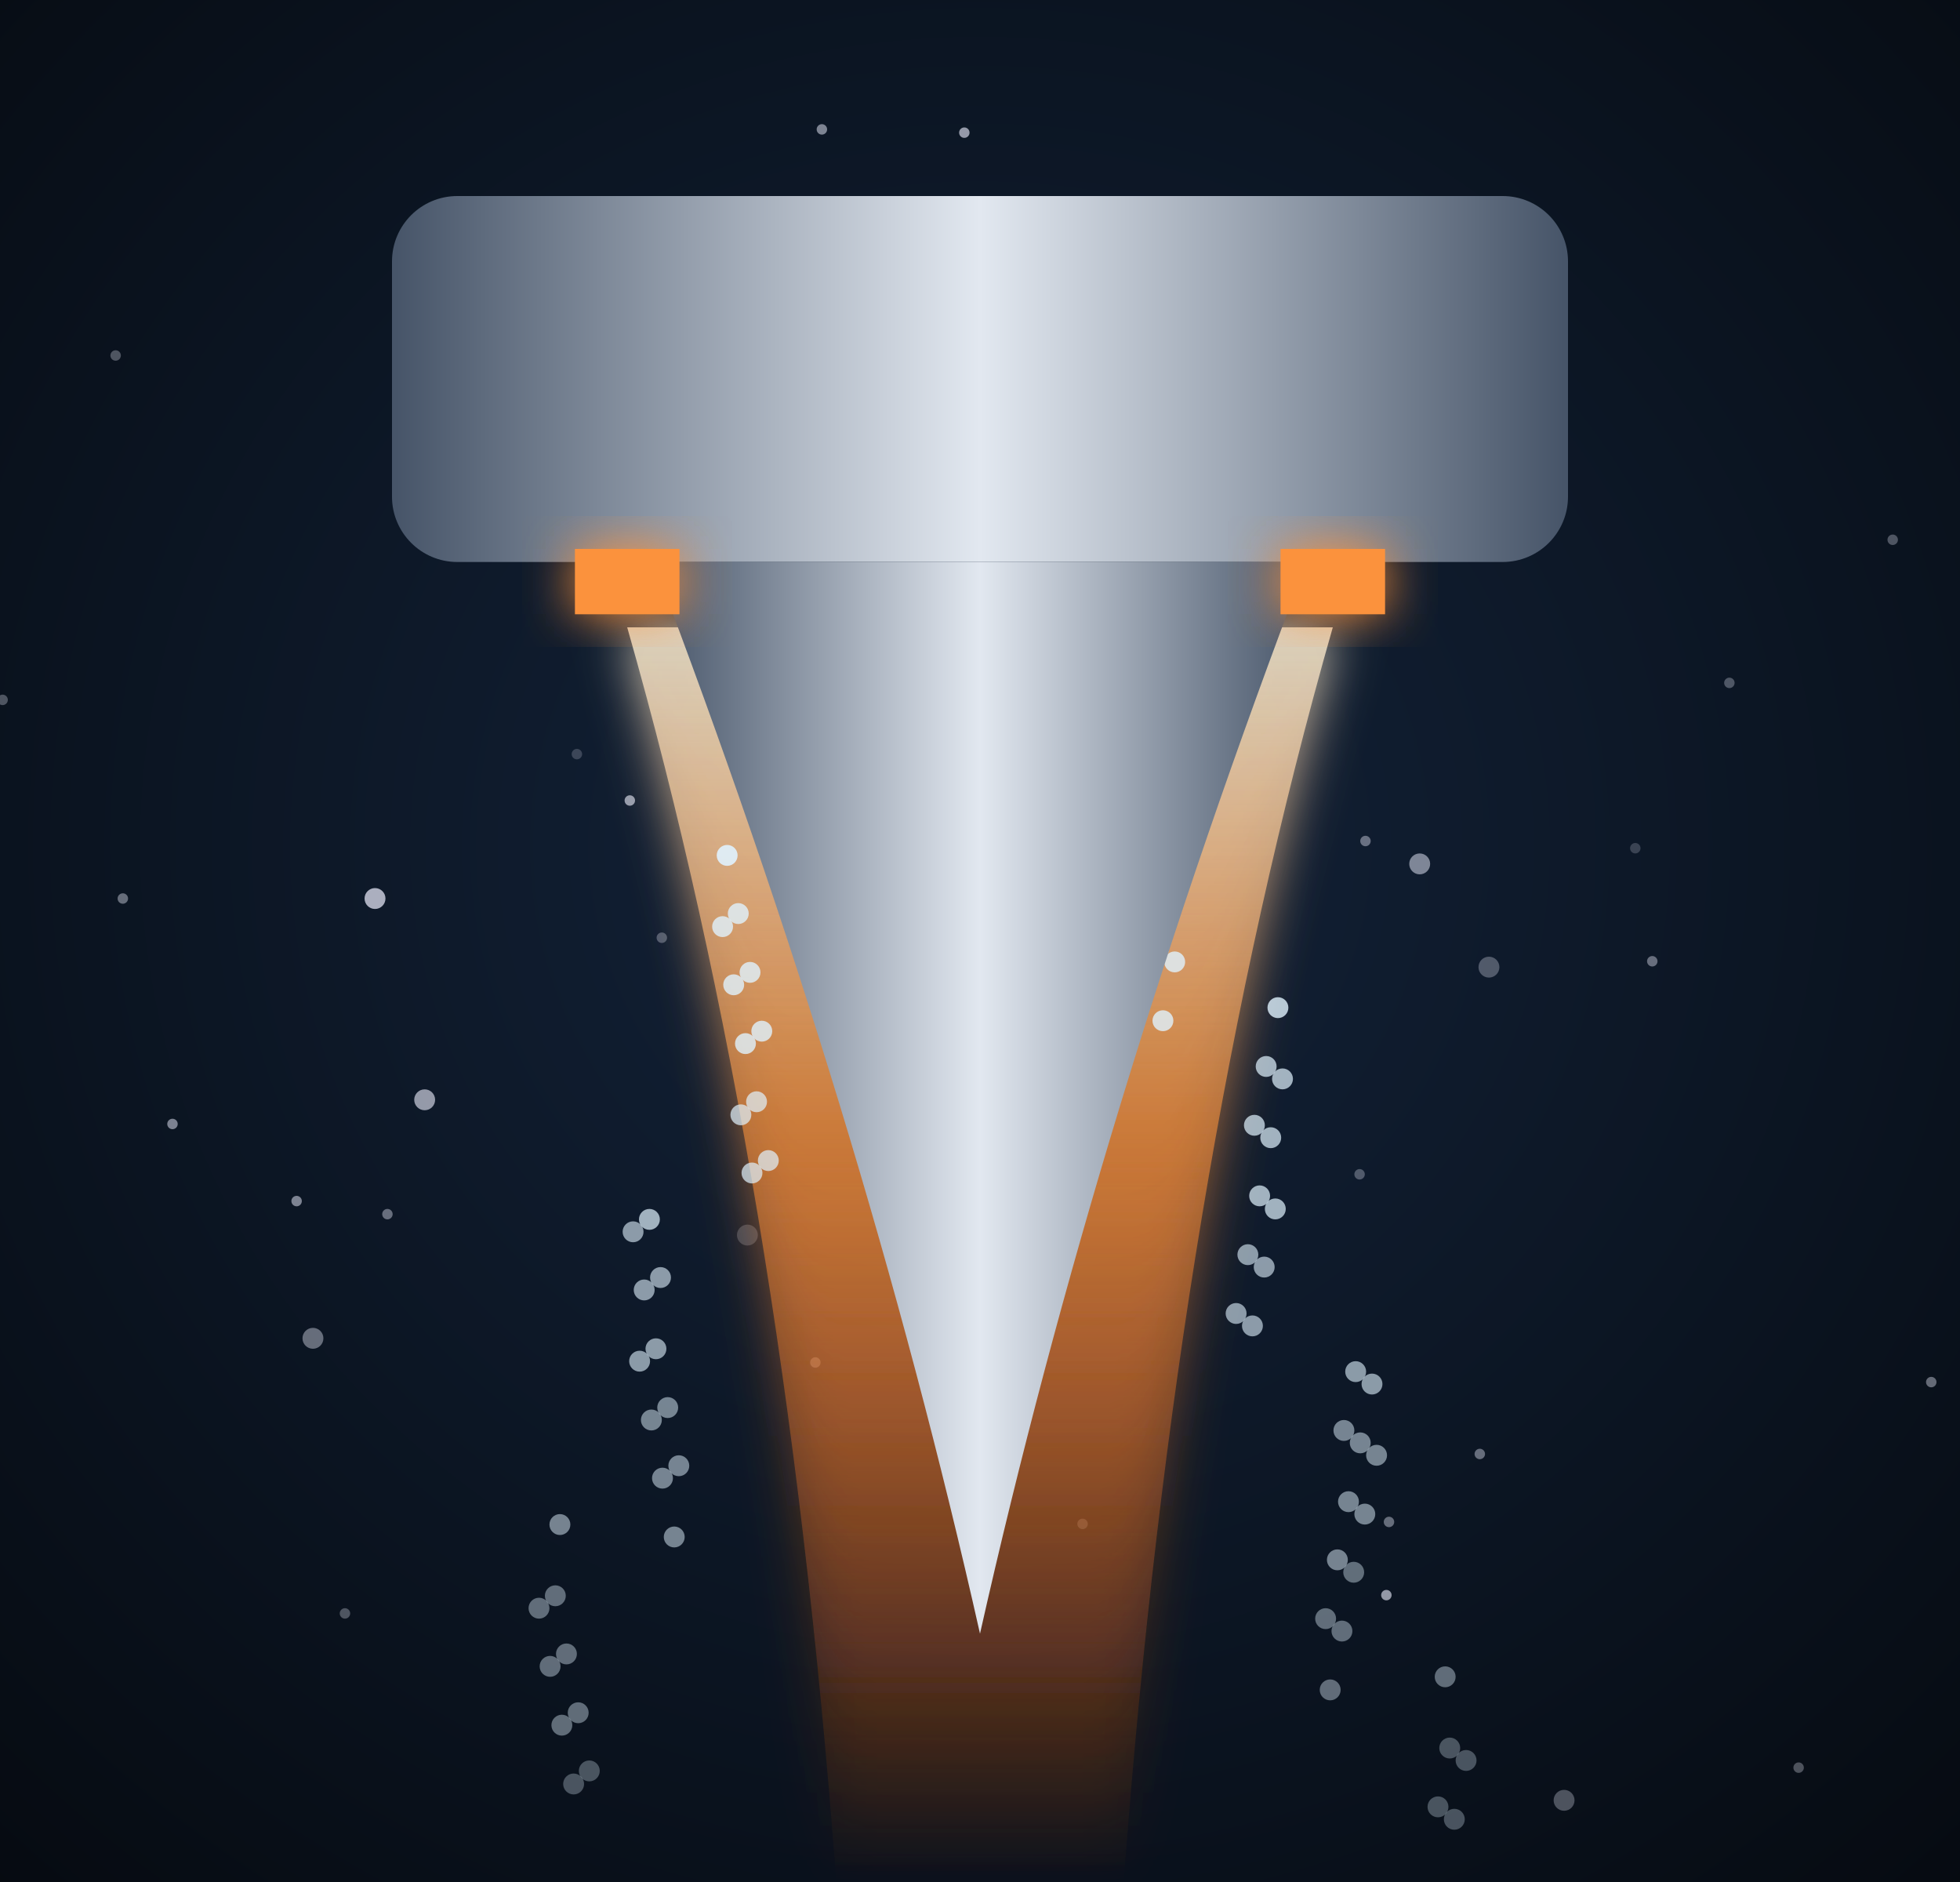
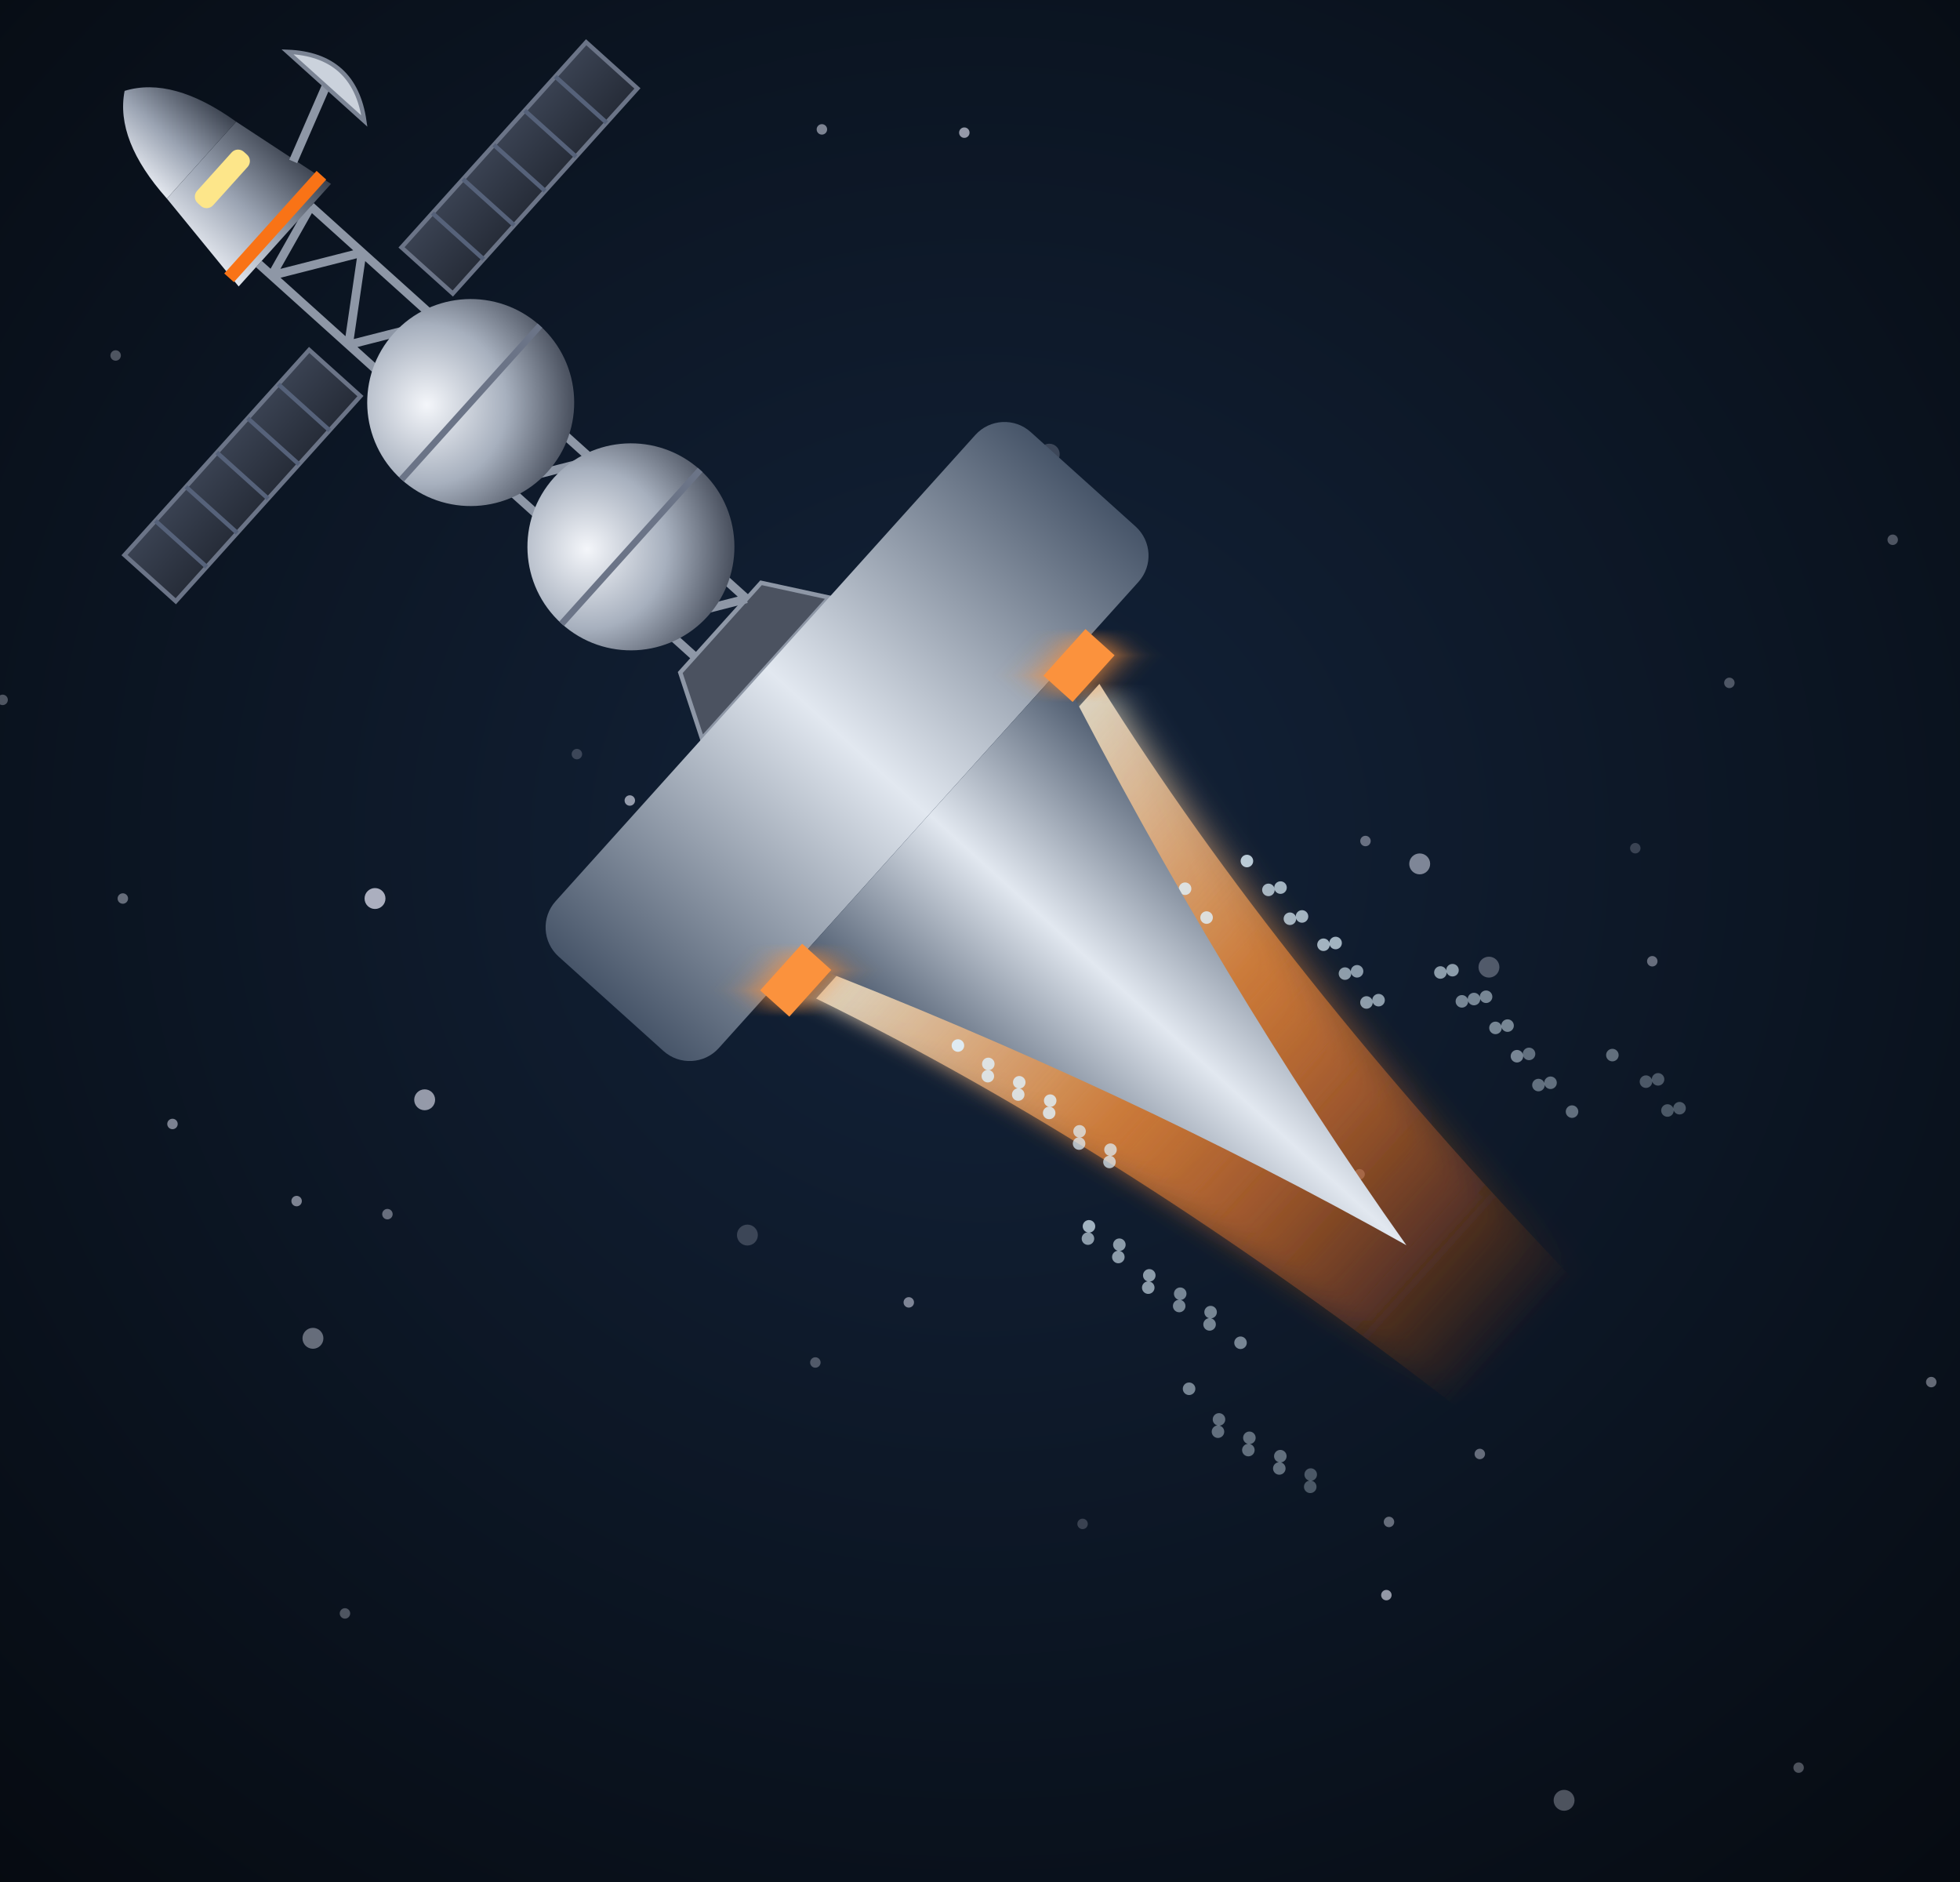
<svg xmlns="http://www.w3.org/2000/svg" viewBox="0 0 300 288" width="300" height="288">
  <defs>
    <filter id="glow" x="-50%" y="-50%" width="200%" height="200%">
      <feGaussianBlur stdDeviation="4" result="b" />
      <feMerge>
        <feMergeNode in="b" />
        <feMergeNode in="SourceGraphic" />
      </feMerge>
    </filter>
    <filter id="soft" x="-50%" y="-50%" width="200%" height="200%">
      <feGaussianBlur stdDeviation="9" />
    </filter>
    <radialGradient id="bg" cx="50%" cy="45%" r="85%">
      <stop offset="0%" stop-color="#13233a" />
      <stop offset="100%" stop-color="#04070b" />
    </radialGradient>
    <linearGradient id="spike" x1="0" y1="0" x2="1" y2="0">
      <stop offset="0" stop-color="#475569" stop-opacity="1" />
      <stop offset="0.5" stop-color="#e2e8f0" stop-opacity="1" />
      <stop offset="1" stop-color="#475569" stop-opacity="1" />
    </linearGradient>
    <linearGradient id="ex" x1="0" y1="0" x2="0" y2="1">
      <stop offset="0" stop-color="#fff1d6" stop-opacity="1" />
      <stop offset="0.4" stop-color="#fb923c" stop-opacity="0.75" />
      <stop offset="1" stop-color="#ea580c" stop-opacity="0" />
+     </linearGradient>
+     <linearGradient id="shHull" x1="0" y1="0" x2="1" y2="0">
+       <stop offset="0" stop-color="#e3e7ee" stop-opacity="1" />
+       <stop offset="0.45" stop-color="#9aa3b2" stop-opacity="1" />
+       <stop offset="1" stop-color="#3b424f" stop-opacity="1" />
+     </linearGradient>
+     <radialGradient id="shTank" cx="35%" cy="35%" r="70%">
+       <stop offset="0" stop-color="#f4f6fa" stop-opacity="1" />
+       <stop offset="0.55" stop-color="#a7b0be" stop-opacity="1" />
+       <stop offset="1" stop-color="#4b5260" stop-opacity="1" />
+     </radialGradient>
+     <linearGradient id="shRad" x1="0" y1="0" x2="0" y2="1">
+       <stop offset="0" stop-color="#3a4252" stop-opacity="1" />
+       <stop offset="1" stop-color="#262c38" stop-opacity="1" />
+     </linearGradient>
+     <linearGradient id="shPv" x1="0" y1="0" x2="0" y2="1">
+       <stop offset="0" stop-color="#1e3a8a" stop-opacity="1" />
+       <stop offset="1" stop-color="#172554" stop-opacity="1" />
    </linearGradient>
  </defs>
  <rect width="300" height="288" fill="url(#bg)" />
  <circle cx="252.9" cy="147.1" r="0.8" fill="#eef0ff" opacity="0.4" />
  <circle cx="139.1" cy="199.3" r="0.8" fill="#eef0ff" opacity="0.5" />
  <circle cx="264.7" cy="104.5" r="0.8" fill="#eef0ff" opacity="0.3" />
  <circle cx="159.5" cy="136.6" r="1.6" fill="#eef0ff" opacity="0.4" />
  <circle cx="275.3" cy="270.5" r="0.8" fill="#eef0ff" opacity="0.3" />
  <circle cx="52.8" cy="246.9" r="0.8" fill="#eef0ff" opacity="0.3" />
  <circle cx="88.3" cy="115.4" r="0.8" fill="#eef0ff" opacity="0.2" />
  <circle cx="0.4" cy="107.1" r="0.8" fill="#eef0ff" opacity="0.3" />
  <circle cx="96.4" cy="122.5" r="0.8" fill="#eef0ff" opacity="0.6" />
  <circle cx="239.4" cy="275.5" r="1.6" fill="#eef0ff" opacity="0.3" />
  <circle cx="114.4" cy="189" r="1.6" fill="#eef0ff" opacity="0.2" />
  <circle cx="295.6" cy="211.5" r="0.8" fill="#eef0ff" opacity="0.4" />
  <circle cx="212.6" cy="232.9" r="0.8" fill="#eef0ff" opacity="0.4" />
  <circle cx="217.3" cy="132.2" r="1.6" fill="#eef0ff" opacity="0.5" />
  <circle cx="250.3" cy="129.8" r="0.8" fill="#eef0ff" opacity="0.2" />
  <circle cx="208.1" cy="179.7" r="0.8" fill="#eef0ff" opacity="0.3" />
  <circle cx="209" cy="128.7" r="0.8" fill="#eef0ff" opacity="0.4" />
  <circle cx="160.6" cy="69.5" r="1.6" fill="#eef0ff" opacity="0.2" />
  <circle cx="125.8" cy="19.8" r="0.8" fill="#eef0ff" opacity="0.5" />
  <circle cx="289.7" cy="82.6" r="0.8" fill="#eef0ff" opacity="0.3" />
  <circle cx="226.5" cy="222.5" r="0.8" fill="#eef0ff" opacity="0.4" />
  <circle cx="165.7" cy="233.2" r="0.8" fill="#eef0ff" opacity="0.2" />
  <circle cx="59.3" cy="185.8" r="0.8" fill="#eef0ff" opacity="0.4" />
  <circle cx="47.9" cy="204.8" r="1.6" fill="#eef0ff" opacity="0.4" />
  <circle cx="227.9" cy="148" r="1.6" fill="#eef0ff" opacity="0.3" />
  <circle cx="17.7" cy="54.4" r="0.8" fill="#eef0ff" opacity="0.3" />
  <circle cx="124.8" cy="208.5" r="0.8" fill="#eef0ff" opacity="0.3" />
  <circle cx="212.2" cy="244.1" r="0.8" fill="#eef0ff" opacity="0.6" />
  <circle cx="65" cy="168.3" r="1.6" fill="#eef0ff" opacity="0.6" />
  <circle cx="57.4" cy="137.5" r="1.6" fill="#eef0ff" opacity="0.7" />
  <circle cx="18.8" cy="137.5" r="0.8" fill="#eef0ff" opacity="0.4" />
  <circle cx="101.3" cy="143.5" r="0.8" fill="#eef0ff" opacity="0.3" />
  <circle cx="45.4" cy="183.8" r="0.8" fill="#eef0ff" opacity="0.5" />
  <circle cx="147.6" cy="20.3" r="0.8" fill="#eef0ff" opacity="0.6" />
  <circle cx="26.4" cy="172" r="0.8" fill="#eef0ff" opacity="0.5" />
-   <path d="M96,96 Q120,180 128,288 L172,288 Q180,180 204,96 Z" fill="url(#ex)" filter="url(#glow)" opacity="0.85" />
-   <circle cx="132" cy="120" r="1.6" fill="#e0f2fe" opacity="0.9" />
-   <circle cx="205.7" cy="218.9" r="1.6" fill="#e0f2fe" opacity="0.5" />
-   <circle cx="116.6" cy="157.8" r="1.6" fill="#e0f2fe" opacity="0.8" />
-   <circle cx="221.2" cy="256.6" r="1.6" fill="#e0f2fe" opacity="0.4" />
-   <circle cx="101.1" cy="195.5" r="1.6" fill="#e0f2fe" opacity="0.6" />
-   <circle cx="176.6" cy="134.4" r="1.6" fill="#e0f2fe" opacity="0.8" />
-   <circle cx="85.7" cy="233.3" r="1.6" fill="#e0f2fe" opacity="0.5" />
-   <circle cx="192" cy="172.2" r="1.6" fill="#e0f2fe" opacity="0.7" />
-   <circle cx="90.2" cy="271" r="1.6" fill="#e0f2fe" opacity="0.3" />
-   <circle cx="207.5" cy="209.9" r="1.6" fill="#e0f2fe" opacity="0.6" />
-   <circle cx="114.8" cy="148.8" r="1.6" fill="#e0f2fe" opacity="0.8" />
-   <circle cx="202.9" cy="247.7" r="1.6" fill="#e0f2fe" opacity="0.4" />
-   <circle cx="99.4" cy="186.6" r="1.6" fill="#e0f2fe" opacity="0.7" />
-   <circle cx="178.4" cy="125.4" r="1.6" fill="#e0f2fe" opacity="0.9" />
-   <circle cx="103.9" cy="224.3" r="1.6" fill="#e0f2fe" opacity="0.5" />
-   <circle cx="193.8" cy="163.2" r="1.6" fill="#e0f2fe" opacity="0.7" />
-   <circle cx="88.5" cy="262.1" r="1.6" fill="#e0f2fe" opacity="0.4" />
-   <circle cx="189.2" cy="201" r="1.6" fill="#e0f2fe" opacity="0.6" />
-   <circle cx="113" cy="139.8" r="1.6" fill="#e0f2fe" opacity="0.8" />
-   <circle cx="204.7" cy="238.7" r="1.6" fill="#e0f2fe" opacity="0.5" />
-   <circle cx="117.6" cy="177.6" r="1.6" fill="#e0f2fe" opacity="0.7" />
-   <circle cx="220.1" cy="276.5" r="1.6" fill="#e0f2fe" opacity="0.3" />
-   <circle cx="102.2" cy="215.4" r="1.6" fill="#e0f2fe" opacity="0.5" />
-   <circle cx="195.6" cy="154.2" r="1.6" fill="#e0f2fe" opacity="0.8" />
-   <circle cx="86.7" cy="253.1" r="1.6" fill="#e0f2fe" opacity="0.4" />
-   <circle cx="191" cy="192" r="1.6" fill="#e0f2fe" opacity="0.6" />
-   <circle cx="111.3" cy="130.9" r="1.6" fill="#e0f2fe" opacity="0.9" />
-   <circle cx="206.4" cy="229.8" r="1.6" fill="#e0f2fe" opacity="0.5" />
-   <circle cx="115.8" cy="168.6" r="1.6" fill="#e0f2fe" opacity="0.7" />
-   <circle cx="221.9" cy="267.5" r="1.6" fill="#e0f2fe" opacity="0.3" />
-   <circle cx="100.4" cy="206.4" r="1.6" fill="#e0f2fe" opacity="0.6" />
-   <circle cx="177.3" cy="145.3" r="1.6" fill="#e0f2fe" opacity="0.8" />
-   <circle cx="85" cy="244.2" r="1.6" fill="#e0f2fe" opacity="0.4" />
-   <circle cx="192.8" cy="183" r="1.6" fill="#e0f2fe" opacity="0.7" />
-   <circle cx="129.5" cy="121.9" r="1.6" fill="#e0f2fe" opacity="0.9" />
-   <circle cx="208.2" cy="220.8" r="1.6" fill="#e0f2fe" opacity="0.5" />
-   <circle cx="114.1" cy="159.7" r="1.6" fill="#e0f2fe" opacity="0.8" />
-   <circle cx="203.6" cy="258.6" r="1.6" fill="#e0f2fe" opacity="0.4" />
-   <circle cx="98.6" cy="197.4" r="1.6" fill="#e0f2fe" opacity="0.6" />
-   <circle cx="179.1" cy="136.3" r="1.6" fill="#e0f2fe" opacity="0.8" />
-   <circle cx="103.2" cy="235.2" r="1.6" fill="#e0f2fe" opacity="0.5" />
-   <circle cx="194.5" cy="174.1" r="1.6" fill="#e0f2fe" opacity="0.7" />
-   <circle cx="87.8" cy="273" r="1.6" fill="#e0f2fe" opacity="0.3" />
-   <circle cx="210" cy="211.8" r="1.6" fill="#e0f2fe" opacity="0.6" />
-   <circle cx="112.3" cy="150.7" r="1.6" fill="#e0f2fe" opacity="0.8" />
-   <circle cx="205.4" cy="249.6" r="1.6" fill="#e0f2fe" opacity="0.4" />
-   <circle cx="96.9" cy="188.5" r="1.6" fill="#e0f2fe" opacity="0.6" />
-   <circle cx="180.8" cy="127.4" r="1.6" fill="#e0f2fe" opacity="0.9" />
-   <circle cx="101.4" cy="226.2" r="1.6" fill="#e0f2fe" opacity="0.5" />
-   <circle cx="196.3" cy="165.1" r="1.6" fill="#e0f2fe" opacity="0.7" />
-   <circle cx="86" cy="264" r="1.6" fill="#e0f2fe" opacity="0.4" />
-   <circle cx="191.7" cy="202.9" r="1.6" fill="#e0f2fe" opacity="0.6" />
-   <circle cx="110.6" cy="141.8" r="1.6" fill="#e0f2fe" opacity="0.8" />
-   <circle cx="207.2" cy="240.6" r="1.6" fill="#e0f2fe" opacity="0.4" />
-   <circle cx="115.1" cy="179.5" r="1.6" fill="#e0f2fe" opacity="0.7" />
-   <circle cx="222.6" cy="278.4" r="1.6" fill="#e0f2fe" opacity="0.3" />
-   <circle cx="99.7" cy="217.3" r="1.6" fill="#e0f2fe" opacity="0.5" />
-   <circle cx="178" cy="156.2" r="1.6" fill="#e0f2fe" opacity="0.8" />
-   <circle cx="84.2" cy="255" r="1.6" fill="#e0f2fe" opacity="0.4" />
-   <circle cx="193.5" cy="193.9" r="1.6" fill="#e0f2fe" opacity="0.6" />
-   <circle cx="128.8" cy="132.8" r="1.6" fill="#e0f2fe" opacity="0.9" />
-   <circle cx="208.9" cy="231.7" r="1.6" fill="#e0f2fe" opacity="0.5" />
-   <circle cx="113.4" cy="170.6" r="1.6" fill="#e0f2fe" opacity="0.7" />
-   <circle cx="224.4" cy="269.4" r="1.6" fill="#e0f2fe" opacity="0.3" />
-   <circle cx="97.9" cy="208.3" r="1.6" fill="#e0f2fe" opacity="0.6" />
-   <circle cx="179.8" cy="147.2" r="1.6" fill="#e0f2fe" opacity="0.8" />
-   <circle cx="82.5" cy="246.1" r="1.6" fill="#e0f2fe" opacity="0.4" />
-   <circle cx="195.2" cy="185" r="1.6" fill="#e0f2fe" opacity="0.7" />
-   <circle cx="127" cy="123.8" r="1.6" fill="#e0f2fe" opacity="0.9" />
-   <circle cx="210.7" cy="222.7" r="1.6" fill="#e0f2fe" opacity="0.5" />
-   <rect x="60" y="30" width="180" height="56" rx="10" fill="url(#spike)" />
-   <path d="M100,86 L200,86 Q168,170 150,250 Q132,170 100,86 Z" fill="url(#spike)" />
-   <rect x="88" y="84" width="16" height="10" fill="#fb923c" filter="url(#glow)" />
-   <rect x="196" y="84" width="16" height="10" fill="#fb923c" filter="url(#glow)" />
+   <g transform="translate(18 4) rotate(-48 150 144) translate(150 144) scale(0.6) translate(-150 -144)">
+     <g transform="translate(150 30) rotate(0) scale(1.1)">
+       <path d="M-22,0 L22,0 L14,-14 L-14,-14 Z" fill="#4b5260" stroke="#8e97a6" stroke-width="1" />
+       <path d="M-9,-14 L-9,-150 M9,-14 L9,-150 M9,-14 L-9,-26 M-9,-26 L9,-38 M9,-38 L-9,-50 M-9,-50 L9,-62 M9,-62 L-9,-74 M-9,-74 L9,-86 M9,-86 L-9,-98 M-9,-98 L9,-110 M9,-110 L-9,-122 M-9,-122 L9,-134 M9,-134 L-9,-146 M-9,-146 L9,-150" stroke="#8e97a6" stroke-width="2" fill="none" />
+       <rect x="-80" y="-128" width="64" height="16" fill="url(#shRad)" stroke="#6b7487" stroke-width="1" />
+       <line x1="-69.3" y1="-128" x2="-69.3" y2="-112" stroke="#56627a" stroke-width="1" />
+       <line x1="-58.7" y1="-128" x2="-58.7" y2="-112" stroke="#56627a" stroke-width="1" />
+       <line x1="-48" y1="-128" x2="-48" y2="-112" stroke="#56627a" stroke-width="1" />
+       <line x1="-37.3" y1="-128" x2="-37.3" y2="-112" stroke="#56627a" stroke-width="1" />
+       <line x1="-26.7" y1="-128" x2="-26.7" y2="-112" stroke="#56627a" stroke-width="1" />
+       <rect x="16" y="-128" width="64" height="16" fill="url(#shRad)" stroke="#6b7487" stroke-width="1" />
+       <line x1="26.7" y1="-128" x2="26.7" y2="-112" stroke="#56627a" stroke-width="1" />
+       <line x1="37.3" y1="-128" x2="37.3" y2="-112" stroke="#56627a" stroke-width="1" />
+       <line x1="48" y1="-128" x2="48" y2="-112" stroke="#56627a" stroke-width="1" />
+       <line x1="58.7" y1="-128" x2="58.7" y2="-112" stroke="#56627a" stroke-width="1" />
+       <line x1="69.3" y1="-128" x2="69.3" y2="-112" stroke="#56627a" stroke-width="1" />
+       <circle cx="0" cy="-42" r="24" fill="url(#shTank)" />
+       <line x1="-24" y1="-42" x2="24" y2="-42" stroke="#6b7487" stroke-width="1.5" />
+       <circle cx="0" cy="-92" r="24" fill="url(#shTank)" />
+       <line x1="-24" y1="-92" x2="24" y2="-92" stroke="#6b7487" stroke-width="1.5" />
+       <path d="M-16,-150 L16,-150 L12,-176 L-12,-176 Z" fill="url(#shHull)" />
+       <path d="M-12,-176 L12,-176 Q10,-194 0,-200 Q-10,-194 -12,-176 Z" fill="url(#shHull)" />
+       <rect x="-8" y="-172" width="16" height="5" rx="2" fill="#fde68a" />
+       <line x1="-16" y1="-153" x2="16" y2="-153" stroke="#f97316" stroke-width="3" />
+       <line x1="14" y1="-160" x2="32" y2="-166" stroke="#8e97a6" stroke-width="2" />
+       <path d="M32,-178 Q42,-166 32,-154 Z" fill="#cbd2dc" stroke="#7b8494" stroke-width="1" />
+     </g>
+     <path d="M96,96 Q120,180 128,288 L172,288 Q180,180 204,96 Z" fill="url(#ex)" filter="url(#glow)" opacity="0.85" />
+     <circle cx="132" cy="120" r="1.6" fill="#e0f2fe" opacity="0.9" />
+     <circle cx="205.7" cy="218.9" r="1.6" fill="#e0f2fe" opacity="0.5" />
+     <circle cx="116.6" cy="157.8" r="1.6" fill="#e0f2fe" opacity="0.8" />
+     <circle cx="221.2" cy="256.6" r="1.6" fill="#e0f2fe" opacity="0.4" />
+     <circle cx="101.1" cy="195.5" r="1.6" fill="#e0f2fe" opacity="0.6" />
+     <circle cx="176.6" cy="134.4" r="1.6" fill="#e0f2fe" opacity="0.8" />
+     <circle cx="85.7" cy="233.3" r="1.6" fill="#e0f2fe" opacity="0.5" />
+     <circle cx="192" cy="172.2" r="1.6" fill="#e0f2fe" opacity="0.7" />
+     <circle cx="90.2" cy="271" r="1.6" fill="#e0f2fe" opacity="0.3" />
+     <circle cx="207.5" cy="209.9" r="1.6" fill="#e0f2fe" opacity="0.6" />
+     <circle cx="114.8" cy="148.8" r="1.6" fill="#e0f2fe" opacity="0.8" />
+     <circle cx="202.9" cy="247.7" r="1.6" fill="#e0f2fe" opacity="0.4" />
+     <circle cx="99.4" cy="186.6" r="1.6" fill="#e0f2fe" opacity="0.7" />
+     <circle cx="178.4" cy="125.4" r="1.6" fill="#e0f2fe" opacity="0.9" />
+     <circle cx="103.9" cy="224.3" r="1.6" fill="#e0f2fe" opacity="0.5" />
+     <circle cx="193.8" cy="163.2" r="1.6" fill="#e0f2fe" opacity="0.7" />
+     <circle cx="88.5" cy="262.1" r="1.6" fill="#e0f2fe" opacity="0.4" />
+     <circle cx="189.2" cy="201" r="1.6" fill="#e0f2fe" opacity="0.6" />
+     <circle cx="113" cy="139.8" r="1.6" fill="#e0f2fe" opacity="0.8" />
+     <circle cx="204.7" cy="238.7" r="1.6" fill="#e0f2fe" opacity="0.5" />
+     <circle cx="117.6" cy="177.6" r="1.6" fill="#e0f2fe" opacity="0.7" />
+     <circle cx="220.1" cy="276.5" r="1.6" fill="#e0f2fe" opacity="0.3" />
+     <circle cx="102.2" cy="215.4" r="1.6" fill="#e0f2fe" opacity="0.5" />
+     <circle cx="195.6" cy="154.2" r="1.6" fill="#e0f2fe" opacity="0.8" />
+     <circle cx="86.7" cy="253.1" r="1.6" fill="#e0f2fe" opacity="0.4" />
+     <circle cx="191" cy="192" r="1.6" fill="#e0f2fe" opacity="0.6" />
+     <circle cx="111.3" cy="130.9" r="1.6" fill="#e0f2fe" opacity="0.9" />
+     <circle cx="206.4" cy="229.8" r="1.6" fill="#e0f2fe" opacity="0.5" />
+     <circle cx="115.8" cy="168.6" r="1.6" fill="#e0f2fe" opacity="0.7" />
+     <circle cx="221.9" cy="267.5" r="1.6" fill="#e0f2fe" opacity="0.3" />
+     <circle cx="100.4" cy="206.4" r="1.6" fill="#e0f2fe" opacity="0.6" />
+     <circle cx="177.3" cy="145.3" r="1.6" fill="#e0f2fe" opacity="0.8" />
+     <circle cx="85" cy="244.2" r="1.6" fill="#e0f2fe" opacity="0.4" />
+     <circle cx="192.8" cy="183" r="1.6" fill="#e0f2fe" opacity="0.7" />
+     <circle cx="129.5" cy="121.9" r="1.6" fill="#e0f2fe" opacity="0.9" />
+     <circle cx="208.2" cy="220.8" r="1.6" fill="#e0f2fe" opacity="0.5" />
+     <circle cx="114.1" cy="159.7" r="1.6" fill="#e0f2fe" opacity="0.8" />
+     <circle cx="203.6" cy="258.6" r="1.6" fill="#e0f2fe" opacity="0.4" />
+     <circle cx="98.6" cy="197.4" r="1.6" fill="#e0f2fe" opacity="0.6" />
+     <circle cx="179.1" cy="136.3" r="1.6" fill="#e0f2fe" opacity="0.8" />
+     <circle cx="103.2" cy="235.2" r="1.6" fill="#e0f2fe" opacity="0.5" />
+     <circle cx="194.5" cy="174.1" r="1.6" fill="#e0f2fe" opacity="0.7" />
+     <circle cx="87.8" cy="273" r="1.6" fill="#e0f2fe" opacity="0.3" />
+     <circle cx="210" cy="211.8" r="1.6" fill="#e0f2fe" opacity="0.6" />
+     <circle cx="112.3" cy="150.7" r="1.6" fill="#e0f2fe" opacity="0.8" />
+     <circle cx="205.4" cy="249.6" r="1.6" fill="#e0f2fe" opacity="0.4" />
+     <circle cx="96.9" cy="188.5" r="1.6" fill="#e0f2fe" opacity="0.6" />
+     <circle cx="180.8" cy="127.4" r="1.6" fill="#e0f2fe" opacity="0.9" />
+     <circle cx="101.4" cy="226.2" r="1.6" fill="#e0f2fe" opacity="0.5" />
+     <circle cx="196.3" cy="165.1" r="1.6" fill="#e0f2fe" opacity="0.7" />
+     <circle cx="86" cy="264" r="1.6" fill="#e0f2fe" opacity="0.4" />
+     <circle cx="191.7" cy="202.9" r="1.6" fill="#e0f2fe" opacity="0.6" />
+     <circle cx="110.6" cy="141.8" r="1.6" fill="#e0f2fe" opacity="0.8" />
+     <circle cx="207.2" cy="240.6" r="1.6" fill="#e0f2fe" opacity="0.4" />
+     <circle cx="115.1" cy="179.5" r="1.6" fill="#e0f2fe" opacity="0.7" />
+     <circle cx="222.6" cy="278.4" r="1.6" fill="#e0f2fe" opacity="0.3" />
+     <circle cx="99.7" cy="217.3" r="1.6" fill="#e0f2fe" opacity="0.5" />
+     <circle cx="178" cy="156.2" r="1.6" fill="#e0f2fe" opacity="0.8" />
+     <circle cx="84.2" cy="255" r="1.6" fill="#e0f2fe" opacity="0.4" />
+     <circle cx="193.5" cy="193.9" r="1.6" fill="#e0f2fe" opacity="0.6" />
+     <circle cx="128.8" cy="132.8" r="1.6" fill="#e0f2fe" opacity="0.9" />
+     <circle cx="208.9" cy="231.7" r="1.6" fill="#e0f2fe" opacity="0.5" />
+     <circle cx="113.4" cy="170.6" r="1.6" fill="#e0f2fe" opacity="0.7" />
+     <circle cx="224.4" cy="269.4" r="1.6" fill="#e0f2fe" opacity="0.3" />
+     <circle cx="97.9" cy="208.3" r="1.6" fill="#e0f2fe" opacity="0.6" />
+     <circle cx="179.8" cy="147.2" r="1.6" fill="#e0f2fe" opacity="0.8" />
+     <circle cx="82.5" cy="246.1" r="1.6" fill="#e0f2fe" opacity="0.4" />
+     <circle cx="195.2" cy="185" r="1.6" fill="#e0f2fe" opacity="0.7" />
+     <circle cx="127" cy="123.8" r="1.6" fill="#e0f2fe" opacity="0.9" />
+     <circle cx="210.7" cy="222.7" r="1.6" fill="#e0f2fe" opacity="0.5" />
+     <rect x="60" y="30" width="180" height="56" rx="10" fill="url(#spike)" />
+     <path d="M100,86 L200,86 Q168,170 150,250 Q132,170 100,86 Z" fill="url(#spike)" />
+     <rect x="88" y="84" width="16" height="10" fill="#fb923c" filter="url(#glow)" />
+     <rect x="196" y="84" width="16" height="10" fill="#fb923c" filter="url(#glow)" />
+   </g>
</svg>
